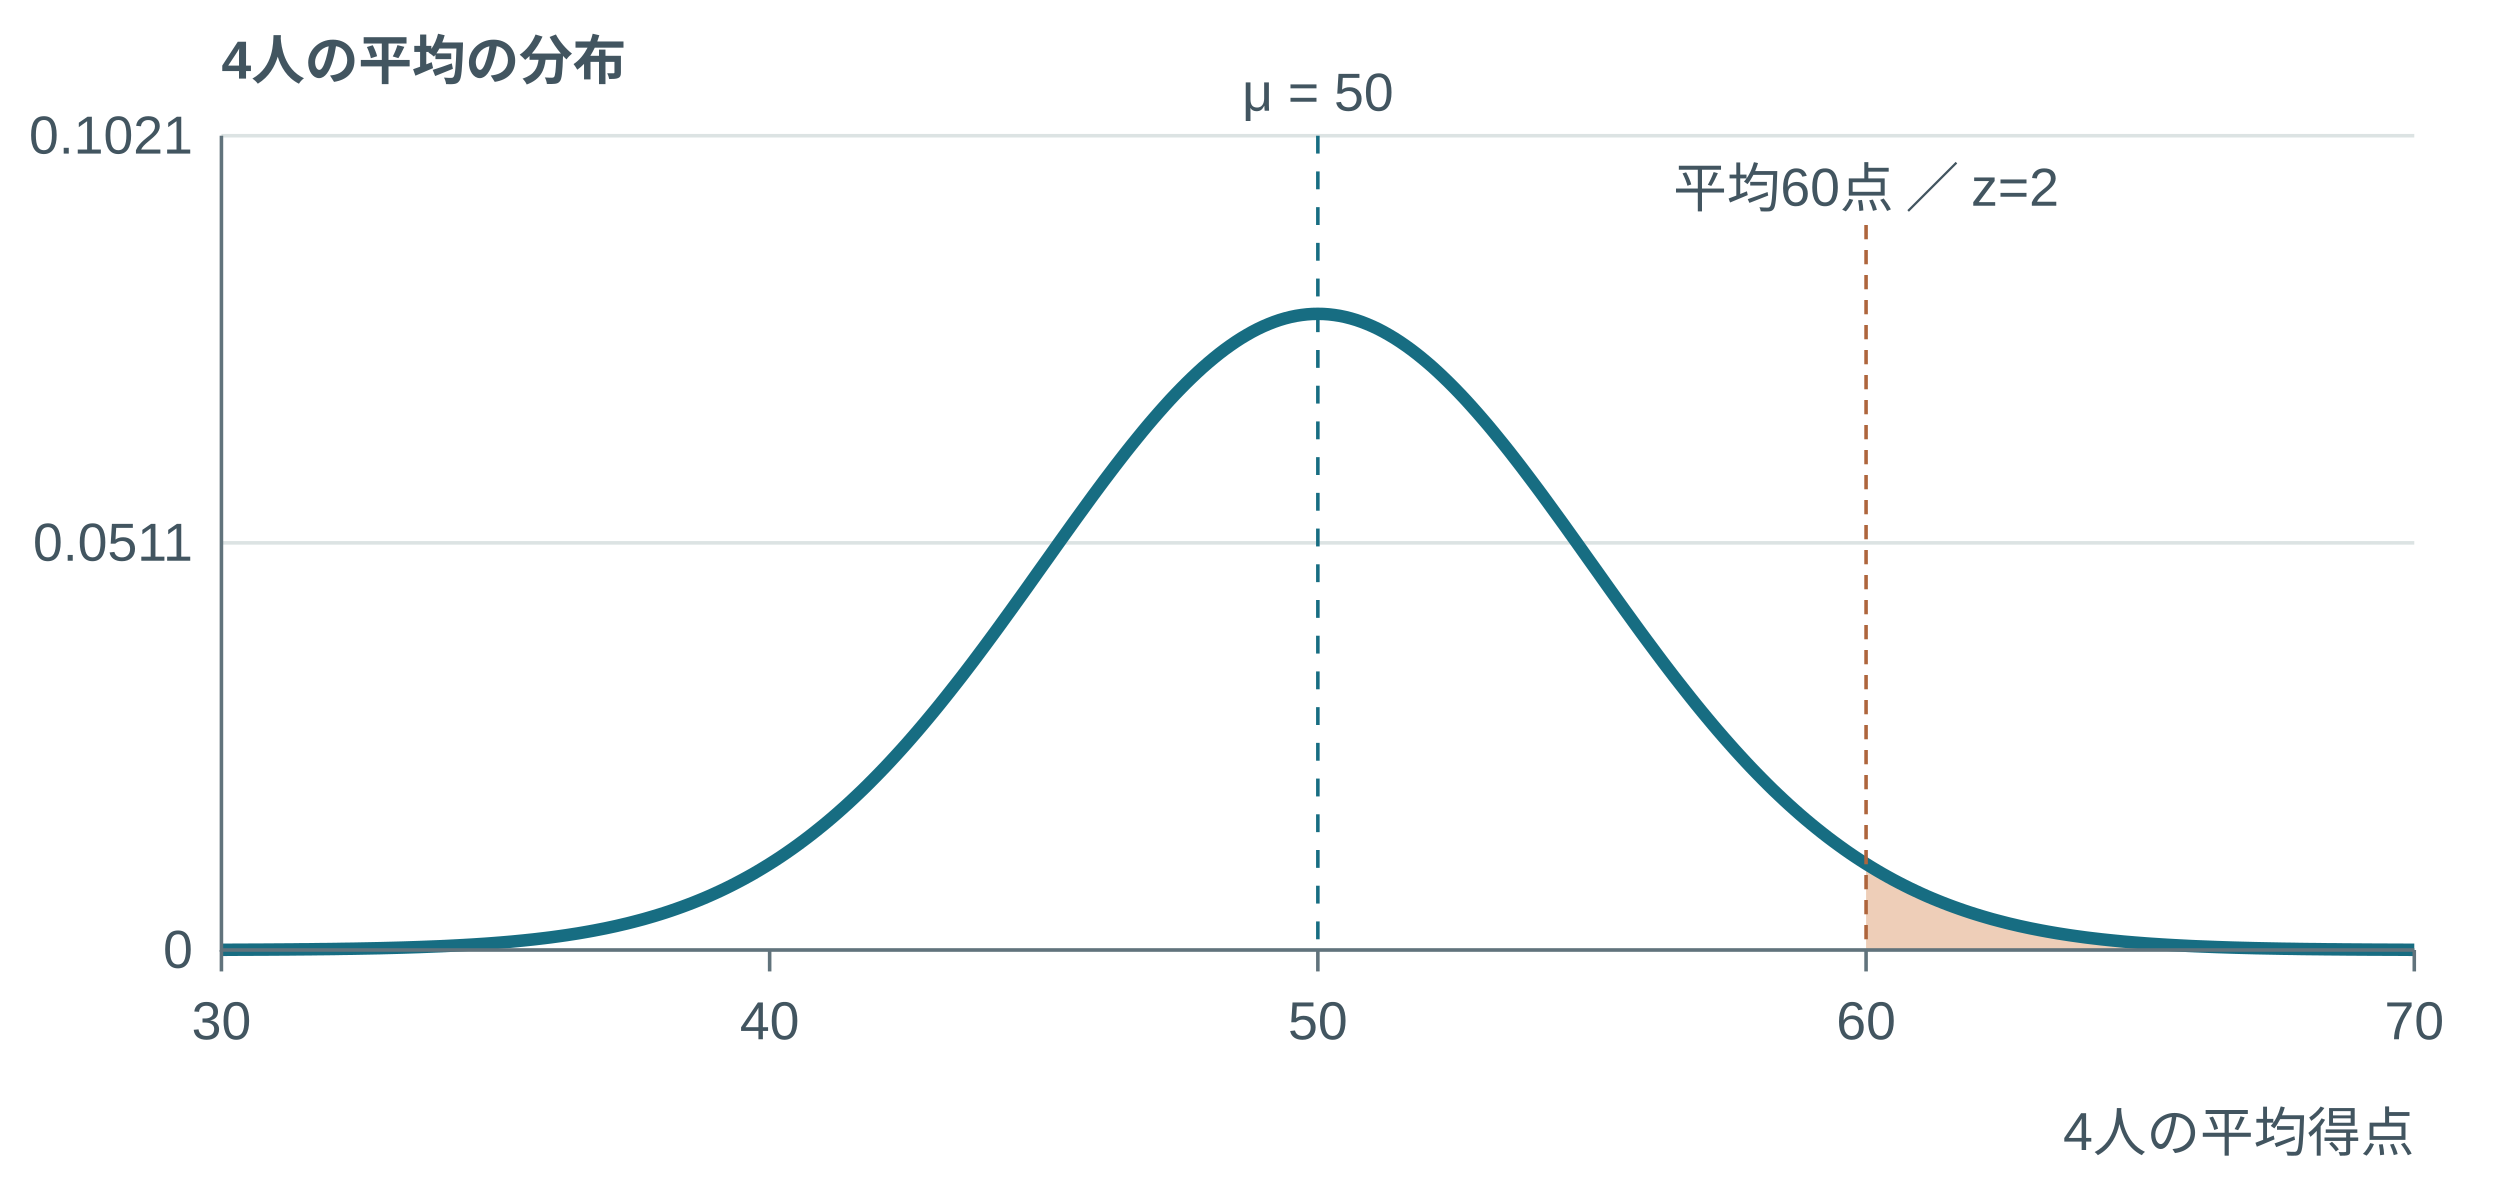
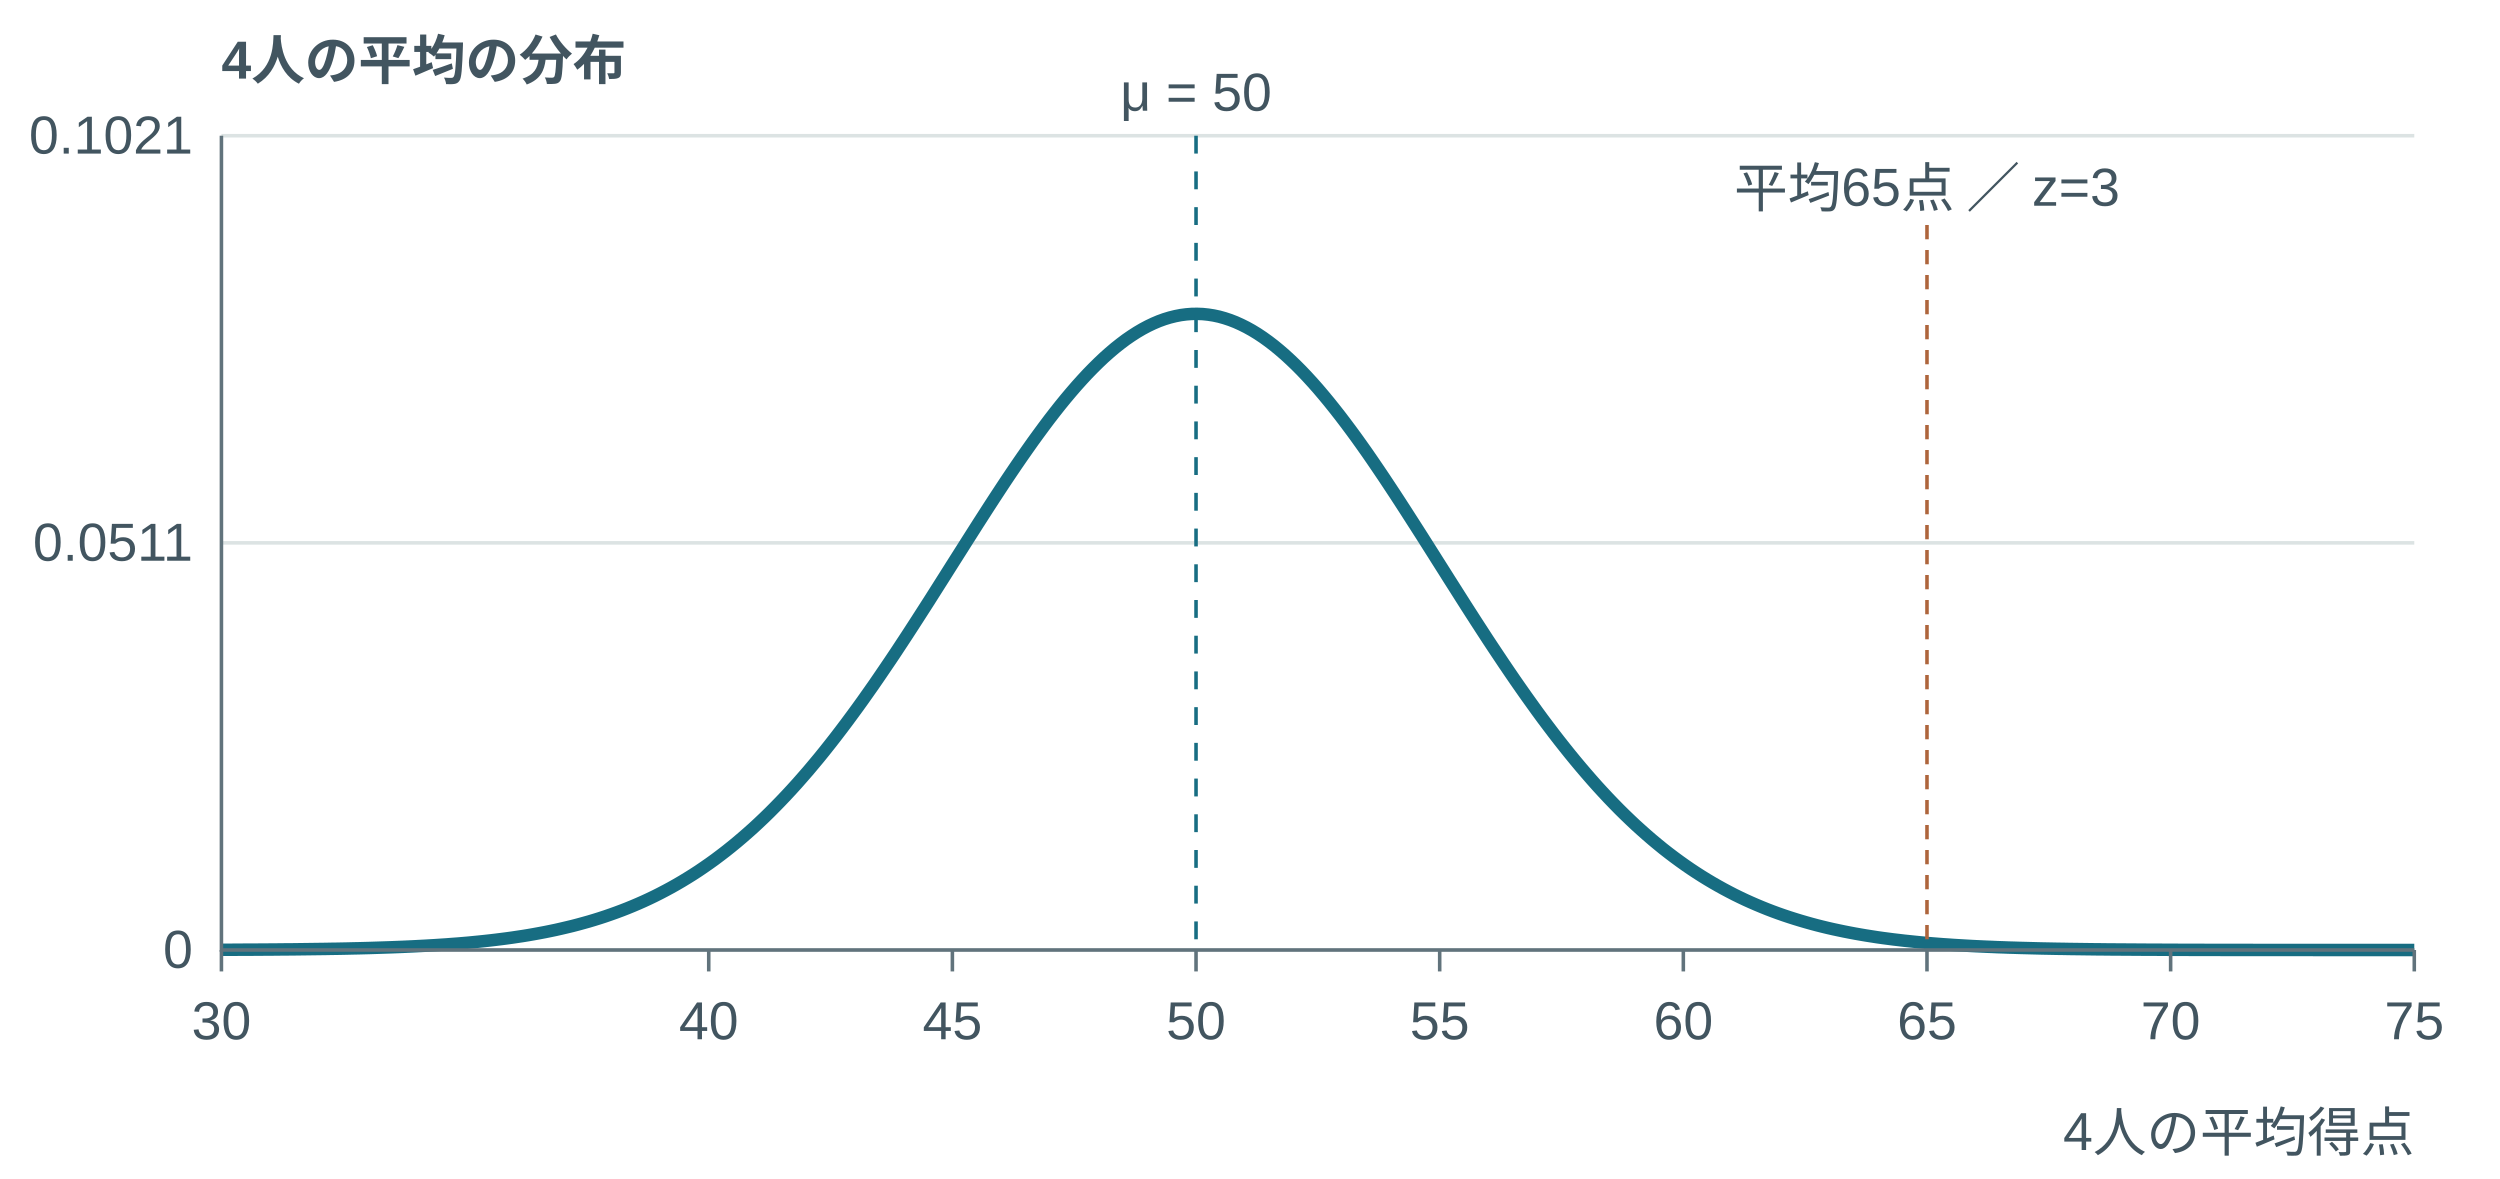
<svg xmlns="http://www.w3.org/2000/svg" viewBox="0 0 700 330" role="img" aria-label="4人の平均の分布">
  <g font-family="Arial,Hiragino Sans,sans-serif" font-size="15" fill="#425560">
    <text x="62" y="22" font-weight="bold">4人の平均の分布</text>
    <line x1="62" x2="676" y1="266" y2="266" stroke="#dce3e3" />
    <text x="54" y="271" text-anchor="end">0</text>
    <line x1="62" x2="676" y1="152" y2="152" stroke="#dce3e3" />
    <text x="54" y="157" text-anchor="end">0.0511</text>
    <line x1="62" x2="676" y1="38" y2="38" stroke="#dce3e3" />
    <text x="54" y="43" text-anchor="end">0.1021</text>
-     <path d="M522.5,266 L522.5,241.893 L523.267,242.372 L524.035,242.843 L524.803,243.307 L525.57,243.765 L526.337,244.215 L527.105,244.658 L527.872,245.094 L528.64,245.523 L529.408,245.946 L530.175,246.362 L530.942,246.771 L531.71,247.173 L532.477,247.569 L533.245,247.958 L534.013,248.341 L534.78,248.718 L535.548,249.088 L536.315,249.452 L537.082,249.809 L537.85,250.161 L538.617,250.506 L539.385,250.846 L540.152,251.179 L540.92,251.507 L541.688,251.828 L542.455,252.144 L543.223,252.455 L543.99,252.759 L544.758,253.059 L545.525,253.352 L546.293,253.64 L547.06,253.923 L547.827,254.201 L548.595,254.473 L549.362,254.74 L550.13,255.002 L550.898,255.259 L551.665,255.511 L552.433,255.759 L553.2,256.001 L553.967,256.239 L554.735,256.472 L555.503,256.7 L556.27,256.924 L557.038,257.143 L557.805,257.358 L558.572,257.568 L559.34,257.774 L560.108,257.976 L560.875,258.174 L561.642,258.367 L562.41,258.557 L563.178,258.742 L563.945,258.924 L564.712,259.102 L565.48,259.276 L566.247,259.446 L567.015,259.613 L567.783,259.776 L568.55,259.935 L569.317,260.091 L570.085,260.244 L570.852,260.393 L571.62,260.539 L572.388,260.681 L573.155,260.821 L573.923,260.957 L574.69,261.09 L575.457,261.22 L576.225,261.347 L576.992,261.471 L577.76,261.593 L578.527,261.711 L579.295,261.827 L580.062,261.94 L580.83,262.05 L581.598,262.158 L582.365,262.263 L583.133,262.366 L583.9,262.466 L584.668,262.564 L585.435,262.659 L586.203,262.752 L586.97,262.843 L587.737,262.931 L588.505,263.018 L589.272,263.102 L590.04,263.184 L590.808,263.264 L591.575,263.342 L592.342,263.418 L593.11,263.493 L593.878,263.565 L594.645,263.635 L595.413,263.704 L596.18,263.771 L596.947,263.836 L597.715,263.899 L598.483,263.961 L599.25,264.021 L600.017,264.08 L600.785,264.137 L601.553,264.192 L602.32,264.246 L603.087,264.299 L603.855,264.35 L604.622,264.4 L605.39,264.448 L606.158,264.496 L606.925,264.541 L607.692,264.586 L608.46,264.629 L609.228,264.672 L609.995,264.713 L610.763,264.752 L611.53,264.791 L612.297,264.829 L613.065,264.865 L613.832,264.901 L614.6,264.936 L615.367,264.969 L616.135,265.002 L616.903,265.033 L617.67,265.064 L618.438,265.094 L619.205,265.123 L619.972,265.151 L620.74,265.179 L621.508,265.205 L622.275,265.231 L623.043,265.256 L623.81,265.28 L624.578,265.304 L625.345,265.327 L626.112,265.349 L626.88,265.37 L627.647,265.391 L628.415,265.411 L629.183,265.431 L629.95,265.45 L630.717,265.468 L631.485,265.486 L632.253,265.503 L633.02,265.52 L633.788,265.536 L634.555,265.552 L635.322,265.567 L636.09,265.582 L636.858,265.596 L637.625,265.61 L638.392,265.624 L639.16,265.637 L639.928,265.649 L640.695,265.662 L641.462,265.673 L642.23,265.685 L642.997,265.696 L643.765,265.706 L644.533,265.717 L645.3,265.727 L646.067,265.736 L646.835,265.746 L647.603,265.755 L648.37,265.764 L649.138,265.772 L649.905,265.78 L650.672,265.788 L651.44,265.796 L652.207,265.803 L652.975,265.81 L653.742,265.817 L654.51,265.824 L655.278,265.83 L656.045,265.837 L656.812,265.843 L657.58,265.848 L658.347,265.854 L659.115,265.859 L659.883,265.865 L660.65,265.87 L661.418,265.875 L662.185,265.879 L662.953,265.884 L663.72,265.888 L664.487,265.892 L665.255,265.896 L666.022,265.9 L666.79,265.904 L667.558,265.908 L668.325,265.911 L669.092,265.915 L669.86,265.918 L670.628,265.921 L671.395,265.924 L672.163,265.927 L672.93,265.93 L673.697,265.933 L674.465,265.935 L675.233,265.938 L676,265.94 L676,266Z" fill="#d99361" opacity=".45" />
+     <path d="M539.556,266 L539.556,264.021 L540.238,264.08 L540.92,264.137 L541.602,264.192 L542.284,264.246 L542.967,264.299 L543.649,264.35 L544.331,264.4 L545.013,264.448 L545.696,264.496 L546.378,264.541 L547.06,264.586 L547.742,264.629 L548.424,264.672 L549.107,264.713 L549.789,264.752 L550.471,264.791 L551.153,264.829 L551.836,264.865 L552.518,264.901 L553.2,264.936 L553.882,264.969 L554.564,265.002 L555.247,265.033 L555.929,265.064 L556.611,265.094 L557.293,265.123 L557.976,265.151 L558.658,265.179 L559.34,265.205 L560.022,265.231 L560.704,265.256 L561.387,265.28 L562.069,265.304 L562.751,265.327 L563.433,265.349 L564.116,265.37 L564.798,265.391 L565.48,265.411 L566.162,265.431 L566.844,265.45 L567.527,265.468 L568.209,265.486 L568.891,265.503 L569.573,265.52 L570.256,265.536 L570.938,265.552 L571.62,265.567 L572.302,265.582 L572.984,265.596 L573.667,265.61 L574.349,265.624 L575.031,265.637 L575.713,265.649 L576.396,265.662 L577.078,265.673 L577.76,265.685 L578.442,265.696 L579.124,265.706 L579.807,265.717 L580.489,265.727 L581.171,265.736 L581.853,265.746 L582.536,265.755 L583.218,265.764 L583.9,265.772 L584.582,265.78 L585.264,265.788 L585.947,265.796 L586.629,265.803 L587.311,265.81 L587.993,265.817 L588.676,265.824 L589.358,265.83 L590.04,265.837 L590.722,265.843 L591.404,265.848 L592.087,265.854 L592.769,265.859 L593.451,265.865 L594.133,265.87 L594.816,265.875 L595.498,265.879 L596.18,265.884 L596.862,265.888 L597.544,265.892 L598.227,265.896 L598.909,265.9 L599.591,265.904 L600.273,265.908 L600.956,265.911 L601.638,265.915 L602.32,265.918 L603.002,265.921 L603.684,265.924 L604.367,265.927 L605.049,265.93 L605.731,265.933 L606.413,265.935 L607.096,265.938 L607.778,265.94 L608.46,265.943 L609.142,265.945 L609.824,265.947 L610.507,265.949 L611.189,265.951 L611.871,265.953 L612.553,265.955 L613.236,265.957 L613.918,265.958 L614.6,265.96 L615.282,265.962 L615.964,265.963 L616.647,265.965 L617.329,265.966 L618.011,265.968 L618.693,265.969 L619.376,265.97 L620.058,265.971 L620.74,265.973 L621.422,265.974 L622.104,265.975 L622.787,265.976 L623.469,265.977 L624.151,265.978 L624.833,265.979 L625.516,265.98 L626.198,265.98 L626.88,265.981 L627.562,265.982 L628.244,265.983 L628.927,265.984 L629.609,265.984 L630.291,265.985 L630.973,265.986 L631.656,265.986 L632.338,265.987 L633.02,265.987 L633.702,265.988 L634.384,265.988 L635.067,265.989 L635.749,265.989 L636.431,265.99 L637.113,265.99 L637.796,265.991 L638.478,265.991 L639.16,265.991 L639.842,265.992 L640.524,265.992 L641.207,265.993 L641.889,265.993 L642.571,265.993 L643.253,265.993 L643.936,265.994 L644.618,265.994 L645.3,265.994 L645.982,265.995 L646.664,265.995 L647.347,265.995 L648.029,265.995 L648.711,265.995 L649.393,265.996 L650.076,265.996 L650.758,265.996 L651.44,265.996 L652.122,265.996 L652.804,265.997 L653.487,265.997 L654.169,265.997 L654.851,265.997 L655.533,265.997 L656.216,265.997 L656.898,265.997 L657.58,265.998 L658.262,265.998 L658.944,265.998 L659.627,265.998 L660.309,265.998 L660.991,265.998 L661.673,265.998 L662.356,265.998 L663.038,265.998 L663.72,265.998 L664.402,265.998 L665.084,265.999 L665.767,265.999 L666.449,265.999 L667.131,265.999 L667.813,265.999 L668.496,265.999 L669.178,265.999 L669.86,265.999 L670.542,265.999 L671.224,265.999 L671.907,265.999 L672.589,265.999 L673.271,265.999 L673.953,265.999 L674.636,265.999 L675.318,265.999 L676,265.999 L676,266Z" fill="#d99361" opacity=".45" />
    <rect x="63" y="266" width="23.583" height="0" fill="#287f74" opacity=".35" />
    <rect x="88.583" y="266" width="23.583" height="0" fill="#287f74" opacity=".35" />
    <rect x="114.167" y="266" width="23.583" height="0" fill="#287f74" opacity=".35" />
    <rect x="139.75" y="266" width="23.583" height="0" fill="#287f74" opacity=".35" />
    <rect x="165.333" y="266" width="23.583" height="0" fill="#287f74" opacity=".35" />
    <rect x="190.917" y="266" width="23.583" height="0" fill="#287f74" opacity=".35" />
    <rect x="216.5" y="266" width="23.583" height="0" fill="#287f74" opacity=".35" />
    <rect x="242.083" y="266" width="23.583" height="0" fill="#287f74" opacity=".35" />
    <rect x="267.667" y="266" width="23.583" height="0" fill="#287f74" opacity=".35" />
    <rect x="293.25" y="266" width="23.583" height="0" fill="#287f74" opacity=".35" />
    <rect x="318.833" y="266" width="23.583" height="0" fill="#287f74" opacity=".35" />
    <rect x="344.417" y="266" width="23.583" height="0" fill="#287f74" opacity=".35" />
    <rect x="370" y="266" width="23.583" height="0" fill="#287f74" opacity=".35" />
    <rect x="395.583" y="266" width="23.583" height="0" fill="#287f74" opacity=".35" />
    <rect x="421.167" y="266" width="23.583" height="0" fill="#287f74" opacity=".35" />
    <rect x="446.75" y="266" width="23.583" height="0" fill="#287f74" opacity=".35" />
    <rect x="472.333" y="266" width="23.583" height="0" fill="#287f74" opacity=".35" />
    <rect x="497.917" y="266" width="23.583" height="0" fill="#287f74" opacity=".35" />
    <rect x="523.5" y="266" width="23.583" height="0" fill="#287f74" opacity=".35" />
    <rect x="549.083" y="266" width="23.583" height="0" fill="#287f74" opacity=".35" />
    <rect x="574.667" y="266" width="23.583" height="0" fill="#287f74" opacity=".35" />
    <rect x="600.25" y="266" width="23.583" height="0" fill="#287f74" opacity=".35" />
    <rect x="625.833" y="266" width="23.583" height="0" fill="#287f74" opacity=".35" />
    <rect x="651.417" y="266" width="23.583" height="0" fill="#287f74" opacity=".35" />
-     <path d="M62.00,265.94 L63.54,265.94 L65.07,265.93 L66.61,265.92 L68.14,265.92 L69.67,265.91 L71.21,265.90 L72.74,265.90 L74.28,265.89 L75.81,265.88 L77.35,265.87 L78.89,265.86 L80.42,265.85 L81.96,265.84 L83.49,265.82 L85.03,265.81 L86.56,265.80 L88.09,265.78 L89.63,265.76 L91.16,265.75 L92.70,265.73 L94.24,265.71 L95.77,265.68 L97.30,265.66 L98.84,265.64 L100.38,265.61 L101.91,265.58 L103.45,265.55 L104.98,265.52 L106.51,265.49 L108.05,265.45 L109.59,265.41 L111.12,265.37 L112.65,265.33 L114.19,265.28 L115.72,265.23 L117.26,265.18 L118.80,265.12 L120.33,265.06 L121.86,265.00 L123.40,264.94 L124.94,264.87 L126.47,264.79 L128.00,264.71 L129.54,264.63 L131.07,264.54 L132.61,264.45 L134.15,264.35 L135.68,264.25 L137.21,264.14 L138.75,264.02 L140.29,263.90 L141.82,263.77 L143.35,263.64 L144.89,263.49 L146.43,263.34 L147.96,263.18 L149.50,263.02 L151.03,262.84 L152.56,262.66 L154.10,262.47 L155.64,262.26 L157.17,262.05 L158.70,261.83 L160.24,261.59 L161.78,261.35 L163.31,261.09 L164.85,260.82 L166.38,260.54 L167.91,260.24 L169.45,259.94 L170.99,259.61 L172.52,259.28 L174.05,258.92 L175.59,258.56 L177.13,258.17 L178.66,257.77 L180.20,257.36 L181.73,256.92 L183.26,256.47 L184.80,256.00 L186.34,255.51 L187.87,255.00 L189.40,254.47 L190.94,253.92 L192.47,253.35 L194.01,252.76 L195.55,252.14 L197.08,251.51 L198.61,250.85 L200.15,250.16 L201.69,249.45 L203.22,248.72 L204.75,247.96 L206.29,247.17 L207.82,246.36 L209.36,245.52 L210.90,244.66 L212.43,243.76 L213.96,242.84 L215.50,241.89 L217.04,240.91 L218.57,239.91 L220.10,238.87 L221.64,237.80 L223.18,236.70 L224.71,235.57 L226.25,234.41 L227.78,233.22 L229.31,232.00 L230.85,230.75 L232.39,229.46 L233.92,228.15 L235.45,226.80 L236.99,225.42 L238.52,224.01 L240.06,222.56 L241.60,221.09 L243.13,219.58 L244.66,218.04 L246.20,216.47 L247.74,214.87 L249.27,213.24 L250.80,211.58 L252.34,209.89 L253.88,208.17 L255.41,206.42 L256.95,204.64 L258.48,202.84 L260.01,201.01 L261.55,199.15 L263.09,197.26 L264.62,195.35 L266.15,193.42 L267.69,191.46 L269.23,189.49 L270.76,187.49 L272.30,185.47 L273.83,183.43 L275.37,181.37 L276.90,179.30 L278.44,177.21 L279.97,175.11 L281.50,172.99 L283.04,170.87 L284.57,168.73 L286.11,166.59 L287.65,164.44 L289.18,162.28 L290.71,160.12 L292.25,157.96 L293.79,155.80 L295.32,153.64 L296.85,151.49 L298.39,149.34 L299.93,147.19 L301.46,145.06 L303.00,142.94 L304.53,140.83 L306.06,138.73 L307.60,136.65 L309.13,134.59 L310.67,132.56 L312.20,130.54 L313.74,128.55 L315.27,126.58 L316.81,124.64 L318.35,122.74 L319.88,120.86 L321.41,119.02 L322.95,117.22 L324.49,115.45 L326.02,113.73 L327.55,112.04 L329.09,110.40 L330.63,108.81 L332.16,107.26 L333.70,105.76 L335.23,104.31 L336.76,102.91 L338.30,101.57 L339.84,100.28 L341.37,99.05 L342.90,97.88 L344.44,96.77 L345.98,95.71 L347.51,94.72 L349.05,93.80 L350.58,92.93 L352.12,92.13 L353.65,91.40 L355.19,90.74 L356.72,90.14 L358.25,89.61 L359.79,89.15 L361.32,88.76 L362.86,88.44 L364.40,88.20 L365.93,88.02 L367.46,87.91 L369.00,87.88 L370.54,87.91 L372.07,88.02 L373.60,88.20 L375.14,88.44 L376.67,88.76 L378.21,89.15 L379.75,89.61 L381.28,90.14 L382.81,90.74 L384.35,91.40 L385.89,92.13 L387.42,92.93 L388.95,93.80 L390.49,94.72 L392.02,95.71 L393.56,96.77 L395.10,97.88 L396.63,99.05 L398.16,100.28 L399.70,101.57 L401.24,102.91 L402.77,104.31 L404.30,105.76 L405.84,107.26 L407.38,108.81 L408.91,110.40 L410.45,112.04 L411.98,113.73 L413.51,115.45 L415.05,117.22 L416.59,119.02 L418.12,120.86 L419.65,122.74 L421.19,124.64 L422.73,126.58 L424.26,128.55 L425.80,130.54 L427.33,132.56 L428.86,134.59 L430.40,136.65 L431.94,138.73 L433.47,140.83 L435.00,142.94 L436.54,145.06 L438.08,147.19 L439.61,149.34 L441.15,151.49 L442.68,153.64 L444.21,155.80 L445.75,157.96 L447.29,160.12 L448.82,162.28 L450.35,164.44 L451.89,166.59 L453.42,168.73 L454.96,170.87 L456.50,172.99 L458.03,175.11 L459.56,177.21 L461.10,179.30 L462.64,181.37 L464.17,183.43 L465.70,185.47 L467.24,187.49 L468.77,189.49 L470.31,191.46 L471.85,193.42 L473.38,195.35 L474.91,197.26 L476.45,199.15 L477.99,201.01 L479.52,202.84 L481.05,204.64 L482.59,206.42 L484.13,208.17 L485.66,209.89 L487.20,211.58 L488.73,213.24 L490.26,214.87 L491.80,216.47 L493.34,218.04 L494.87,219.58 L496.40,221.09 L497.94,222.56 L499.48,224.01 L501.01,225.42 L502.55,226.80 L504.08,228.15 L505.61,229.46 L507.15,230.75 L508.69,232.00 L510.22,233.22 L511.75,234.41 L513.29,235.57 L514.83,236.70 L516.36,237.80 L517.89,238.87 L519.43,239.91 L520.96,240.91 L522.50,241.89 L524.04,242.84 L525.57,243.76 L527.11,244.66 L528.64,245.52 L530.17,246.36 L531.71,247.17 L533.25,247.96 L534.78,248.72 L536.32,249.45 L537.85,250.16 L539.38,250.85 L540.92,251.51 L542.45,252.14 L543.99,252.76 L545.52,253.35 L547.06,253.92 L548.60,254.47 L550.13,255.00 L551.66,255.51 L553.20,256.00 L554.74,256.47 L556.27,256.92 L557.80,257.36 L559.34,257.77 L560.88,258.17 L562.41,258.56 L563.95,258.92 L565.48,259.28 L567.01,259.61 L568.55,259.94 L570.09,260.24 L571.62,260.54 L573.15,260.82 L574.69,261.09 L576.23,261.35 L577.76,261.59 L579.30,261.83 L580.83,262.05 L582.36,262.26 L583.90,262.47 L585.43,262.66 L586.97,262.84 L588.50,263.02 L590.04,263.18 L591.58,263.34 L593.11,263.49 L594.64,263.64 L596.18,263.77 L597.72,263.90 L599.25,264.02 L600.78,264.14 L602.32,264.25 L603.86,264.35 L605.39,264.45 L606.92,264.54 L608.46,264.63 L610.00,264.71 L611.53,264.79 L613.07,264.87 L614.60,264.94 L616.13,265.00 L617.67,265.06 L619.20,265.12 L620.74,265.18 L622.27,265.23 L623.81,265.28 L625.35,265.33 L626.88,265.37 L628.42,265.41 L629.95,265.45 L631.48,265.49 L633.02,265.52 L634.55,265.55 L636.09,265.58 L637.63,265.61 L639.16,265.64 L640.70,265.66 L642.23,265.68 L643.77,265.71 L645.30,265.73 L646.83,265.75 L648.37,265.76 L649.90,265.78 L651.44,265.80 L652.98,265.81 L654.51,265.82 L656.05,265.84 L657.58,265.85 L659.12,265.86 L660.65,265.87 L662.18,265.88 L663.72,265.89 L665.25,265.90 L666.79,265.90 L668.33,265.91 L669.86,265.92 L671.39,265.92 L672.93,265.93 L674.47,265.94 L676.00,265.94" fill="none" stroke="#176d82" stroke-width="3.5" />
-     <line x1="369" x2="369" y1="38" y2="266" stroke="#176d82" stroke-dasharray="5 5" />
-     <text x="369" y="31" text-anchor="middle">μ = 50</text>
-     <line x1="522.5" x2="522.5" y1="63" y2="266" stroke="#ae653c" stroke-dasharray="4 3" />
-     <text x="522.5" y="58" text-anchor="middle">平均60点 ／ z=2</text>
+     <path d="M62.00,265.94 L63.54,265.93 L65.07,265.93 L66.60,265.92 L68.14,265.91 L69.67,265.91 L71.21,265.90 L72.75,265.89 L74.28,265.88 L75.81,265.87 L77.35,265.86 L78.89,265.84 L80.42,265.83 L81.95,265.82 L83.49,265.80 L85.03,265.78 L86.56,265.76 L88.10,265.74 L89.63,265.72 L91.17,265.70 L92.70,265.67 L94.23,265.65 L95.77,265.62 L97.30,265.59 L98.84,265.55 L100.38,265.52 L101.91,265.48 L103.45,265.44 L104.98,265.39 L106.52,265.34 L108.05,265.29 L109.58,265.24 L111.12,265.18 L112.65,265.12 L114.19,265.05 L115.72,264.98 L117.26,264.90 L118.80,264.82 L120.33,264.73 L121.87,264.64 L123.40,264.54 L124.93,264.44 L126.47,264.32 L128.00,264.21 L129.54,264.08 L131.07,263.95 L132.61,263.80 L134.15,263.65 L135.68,263.49 L137.22,263.32 L138.75,263.14 L140.28,262.95 L141.82,262.75 L143.35,262.54 L144.89,262.31 L146.43,262.08 L147.96,261.83 L149.50,261.56 L151.03,261.28 L152.57,260.99 L154.10,260.68 L155.63,260.36 L157.17,260.01 L158.70,259.65 L160.24,259.28 L161.78,258.88 L163.31,258.46 L164.85,258.03 L166.38,257.57 L167.92,257.09 L169.45,256.59 L170.98,256.06 L172.52,255.51 L174.05,254.94 L175.59,254.34 L177.13,253.71 L178.66,253.06 L180.20,252.38 L181.73,251.67 L183.27,250.93 L184.80,250.16 L186.33,249.36 L187.87,248.53 L189.40,247.67 L190.94,246.77 L192.47,245.84 L194.01,244.88 L195.55,243.88 L197.08,242.84 L198.62,241.77 L200.15,240.67 L201.68,239.52 L203.22,238.34 L204.75,237.12 L206.29,235.86 L207.82,234.56 L209.36,233.22 L210.90,231.85 L212.43,230.43 L213.97,228.97 L215.50,227.48 L217.03,225.94 L218.57,224.36 L220.10,222.75 L221.64,221.09 L223.18,219.39 L224.71,217.65 L226.25,215.88 L227.78,214.06 L229.32,212.21 L230.85,210.32 L232.38,208.39 L233.92,206.42 L235.45,204.42 L236.99,202.38 L238.52,200.31 L240.06,198.21 L241.60,196.07 L243.13,193.90 L244.67,191.71 L246.20,189.48 L247.73,187.23 L249.27,184.96 L250.81,182.66 L252.34,180.33 L253.88,177.99 L255.41,175.63 L256.94,173.26 L258.48,170.86 L260.02,168.46 L261.55,166.05 L263.08,163.63 L264.62,161.20 L266.15,158.77 L267.69,156.34 L269.23,153.91 L270.76,151.49 L272.30,149.07 L273.83,146.66 L275.37,144.26 L276.90,141.88 L278.43,139.52 L279.97,137.17 L281.50,134.85 L283.04,132.55 L284.57,130.29 L286.11,128.05 L287.65,125.85 L289.18,123.68 L290.72,121.56 L292.25,119.48 L293.78,117.44 L295.32,115.45 L296.85,113.51 L298.39,111.62 L299.93,109.79 L301.46,108.02 L303.00,106.31 L304.53,104.66 L306.07,103.08 L307.60,101.57 L309.13,100.12 L310.67,98.75 L312.20,97.45 L313.74,96.23 L315.27,95.08 L316.81,94.02 L318.35,93.03 L319.88,92.13 L321.42,91.31 L322.95,90.58 L324.48,89.93 L326.02,89.37 L327.56,88.90 L329.09,88.52 L330.63,88.22 L332.16,88.02 L333.69,87.90 L335.23,87.88 L336.77,87.94 L338.30,88.10 L339.83,88.34 L341.37,88.67 L342.90,89.10 L344.44,89.61 L345.98,90.21 L347.51,90.90 L349.05,91.67 L350.58,92.52 L352.12,93.46 L353.65,94.48 L355.18,95.58 L356.72,96.76 L358.25,98.02 L359.79,99.35 L361.32,100.76 L362.86,102.23 L364.40,103.78 L365.93,105.39 L367.47,107.07 L369.00,108.80 L370.53,110.60 L372.07,112.46 L373.60,114.37 L375.14,116.33 L376.67,118.34 L378.21,120.40 L379.75,122.50 L381.28,124.64 L382.82,126.82 L384.35,129.04 L385.88,131.29 L387.42,133.57 L388.95,135.88 L390.49,138.21 L392.02,140.56 L393.56,142.94 L395.09,145.33 L396.63,147.73 L398.17,150.14 L399.70,152.56 L401.24,154.99 L402.77,157.42 L404.31,159.85 L405.84,162.28 L407.38,164.70 L408.91,167.12 L410.44,169.53 L411.98,171.93 L413.51,174.31 L415.05,176.68 L416.58,179.04 L418.12,181.37 L419.66,183.68 L421.19,185.97 L422.73,188.24 L424.26,190.48 L425.80,192.69 L427.33,194.87 L428.87,197.02 L430.40,199.15 L431.93,201.24 L433.47,203.29 L435.00,205.31 L436.54,207.30 L438.08,209.25 L439.61,211.16 L441.15,213.04 L442.68,214.87 L444.22,216.67 L445.75,218.43 L447.28,220.15 L448.82,221.83 L450.35,223.47 L451.89,225.07 L453.42,226.63 L454.96,228.15 L456.50,229.63 L458.03,231.07 L459.57,232.46 L461.10,233.82 L462.63,235.14 L464.17,236.42 L465.70,237.67 L467.24,238.87 L468.77,240.03 L470.31,241.16 L471.84,242.25 L473.38,243.31 L474.92,244.33 L476.45,245.31 L477.99,246.26 L479.52,247.17 L481.06,248.05 L482.59,248.90 L484.13,249.72 L485.66,250.51 L487.19,251.26 L488.73,251.99 L490.26,252.68 L491.80,253.35 L493.33,253.99 L494.87,254.61 L496.41,255.20 L497.94,255.76 L499.48,256.30 L501.01,256.81 L502.55,257.30 L504.08,257.77 L505.62,258.22 L507.15,258.65 L508.68,259.06 L510.22,259.45 L511.75,259.82 L513.29,260.17 L514.83,260.50 L516.36,260.82 L517.89,261.12 L519.43,261.41 L520.97,261.68 L522.50,261.94 L524.03,262.18 L525.57,262.42 L527.11,262.64 L528.64,262.84 L530.17,263.04 L531.71,263.22 L533.24,263.40 L534.78,263.56 L536.32,263.72 L537.85,263.87 L539.38,264.01 L540.92,264.14 L542.46,264.26 L543.99,264.38 L545.52,264.48 L547.06,264.59 L548.59,264.68 L550.13,264.77 L551.67,264.86 L553.20,264.94 L554.74,265.01 L556.27,265.08 L557.81,265.14 L559.34,265.21 L560.88,265.26 L562.41,265.32 L563.94,265.36 L565.48,265.41 L567.01,265.45 L568.55,265.49 L570.08,265.53 L571.62,265.57 L573.16,265.60 L574.69,265.63 L576.23,265.66 L577.76,265.68 L579.29,265.71 L580.83,265.73 L582.37,265.75 L583.90,265.77 L585.43,265.79 L586.97,265.81 L588.51,265.82 L590.04,265.84 L591.58,265.85 L593.11,265.86 L594.64,265.87 L596.18,265.88 L597.72,265.89 L599.25,265.90 L600.78,265.91 L602.32,265.92 L603.86,265.92 L605.39,265.93 L606.92,265.94 L608.46,265.94 L609.99,265.95 L611.53,265.95 L613.07,265.96 L614.60,265.96 L616.13,265.96 L617.67,265.97 L619.21,265.97 L620.74,265.97 L622.27,265.98 L623.81,265.98 L625.34,265.98 L626.88,265.98 L628.42,265.98 L629.95,265.98 L631.49,265.99 L633.02,265.99 L634.56,265.99 L636.09,265.99 L637.63,265.99 L639.16,265.99 L640.69,265.99 L642.23,265.99 L643.76,265.99 L645.30,265.99 L646.83,265.99 L648.37,266.00 L649.91,266.00 L651.44,266.00 L652.98,266.00 L654.51,266.00 L656.04,266.00 L657.58,266.00 L659.12,266.00 L660.65,266.00 L662.18,266.00 L663.72,266.00 L665.26,266.00 L666.79,266.00 L668.33,266.00 L669.86,266.00 L671.39,266.00 L672.93,266.00 L674.47,266.00 L676.00,266.00" fill="none" stroke="#176d82" stroke-width="3.5" />
+     <line x1="334.889" x2="334.889" y1="38" y2="266" stroke="#176d82" stroke-dasharray="5 5" />
+     <text x="334.889" y="31" text-anchor="middle">μ = 50</text>
+     <line x1="539.556" x2="539.556" y1="63" y2="266" stroke="#ae653c" stroke-dasharray="4 3" />
+     <text x="539.556" y="58" text-anchor="middle">平均65点 ／ z=3</text>
    <path d="M62,38V266H676" stroke="#61737c" fill="none" />
    <path d="M62,266v6" stroke="#61737c" />
    <text x="62" y="291" text-anchor="middle">30</text>
-     <path d="M215.5,266v6" stroke="#61737c" />
-     <text x="215.5" y="291" text-anchor="middle">40</text>
-     <path d="M369,266v6" stroke="#61737c" />
-     <text x="369" y="291" text-anchor="middle">50</text>
-     <path d="M522.5,266v6" stroke="#61737c" />
-     <text x="522.5" y="291" text-anchor="middle">60</text>
+     <path d="M198.444,266v6" stroke="#61737c" />
+     <text x="198.444" y="291" text-anchor="middle">40</text>
+     <path d="M266.667,266v6" stroke="#61737c" />
+     <text x="266.667" y="291" text-anchor="middle">45</text>
+     <path d="M334.889,266v6" stroke="#61737c" />
+     <text x="334.889" y="291" text-anchor="middle">50</text>
+     <path d="M403.111,266v6" stroke="#61737c" />
+     <text x="403.111" y="291" text-anchor="middle">55</text>
+     <path d="M471.333,266v6" stroke="#61737c" />
+     <text x="471.333" y="291" text-anchor="middle">60</text>
+     <path d="M539.556,266v6" stroke="#61737c" />
+     <text x="539.556" y="291" text-anchor="middle">65</text>
+     <path d="M607.778,266v6" stroke="#61737c" />
+     <text x="607.778" y="291" text-anchor="middle">70</text>
    <path d="M676,266v6" stroke="#61737c" />
-     <text x="676" y="291" text-anchor="middle">70</text>
+     <text x="676" y="291" text-anchor="middle">75</text>
    <text x="676" y="322" text-anchor="end">4人の平均得点</text>
  </g>
</svg>
